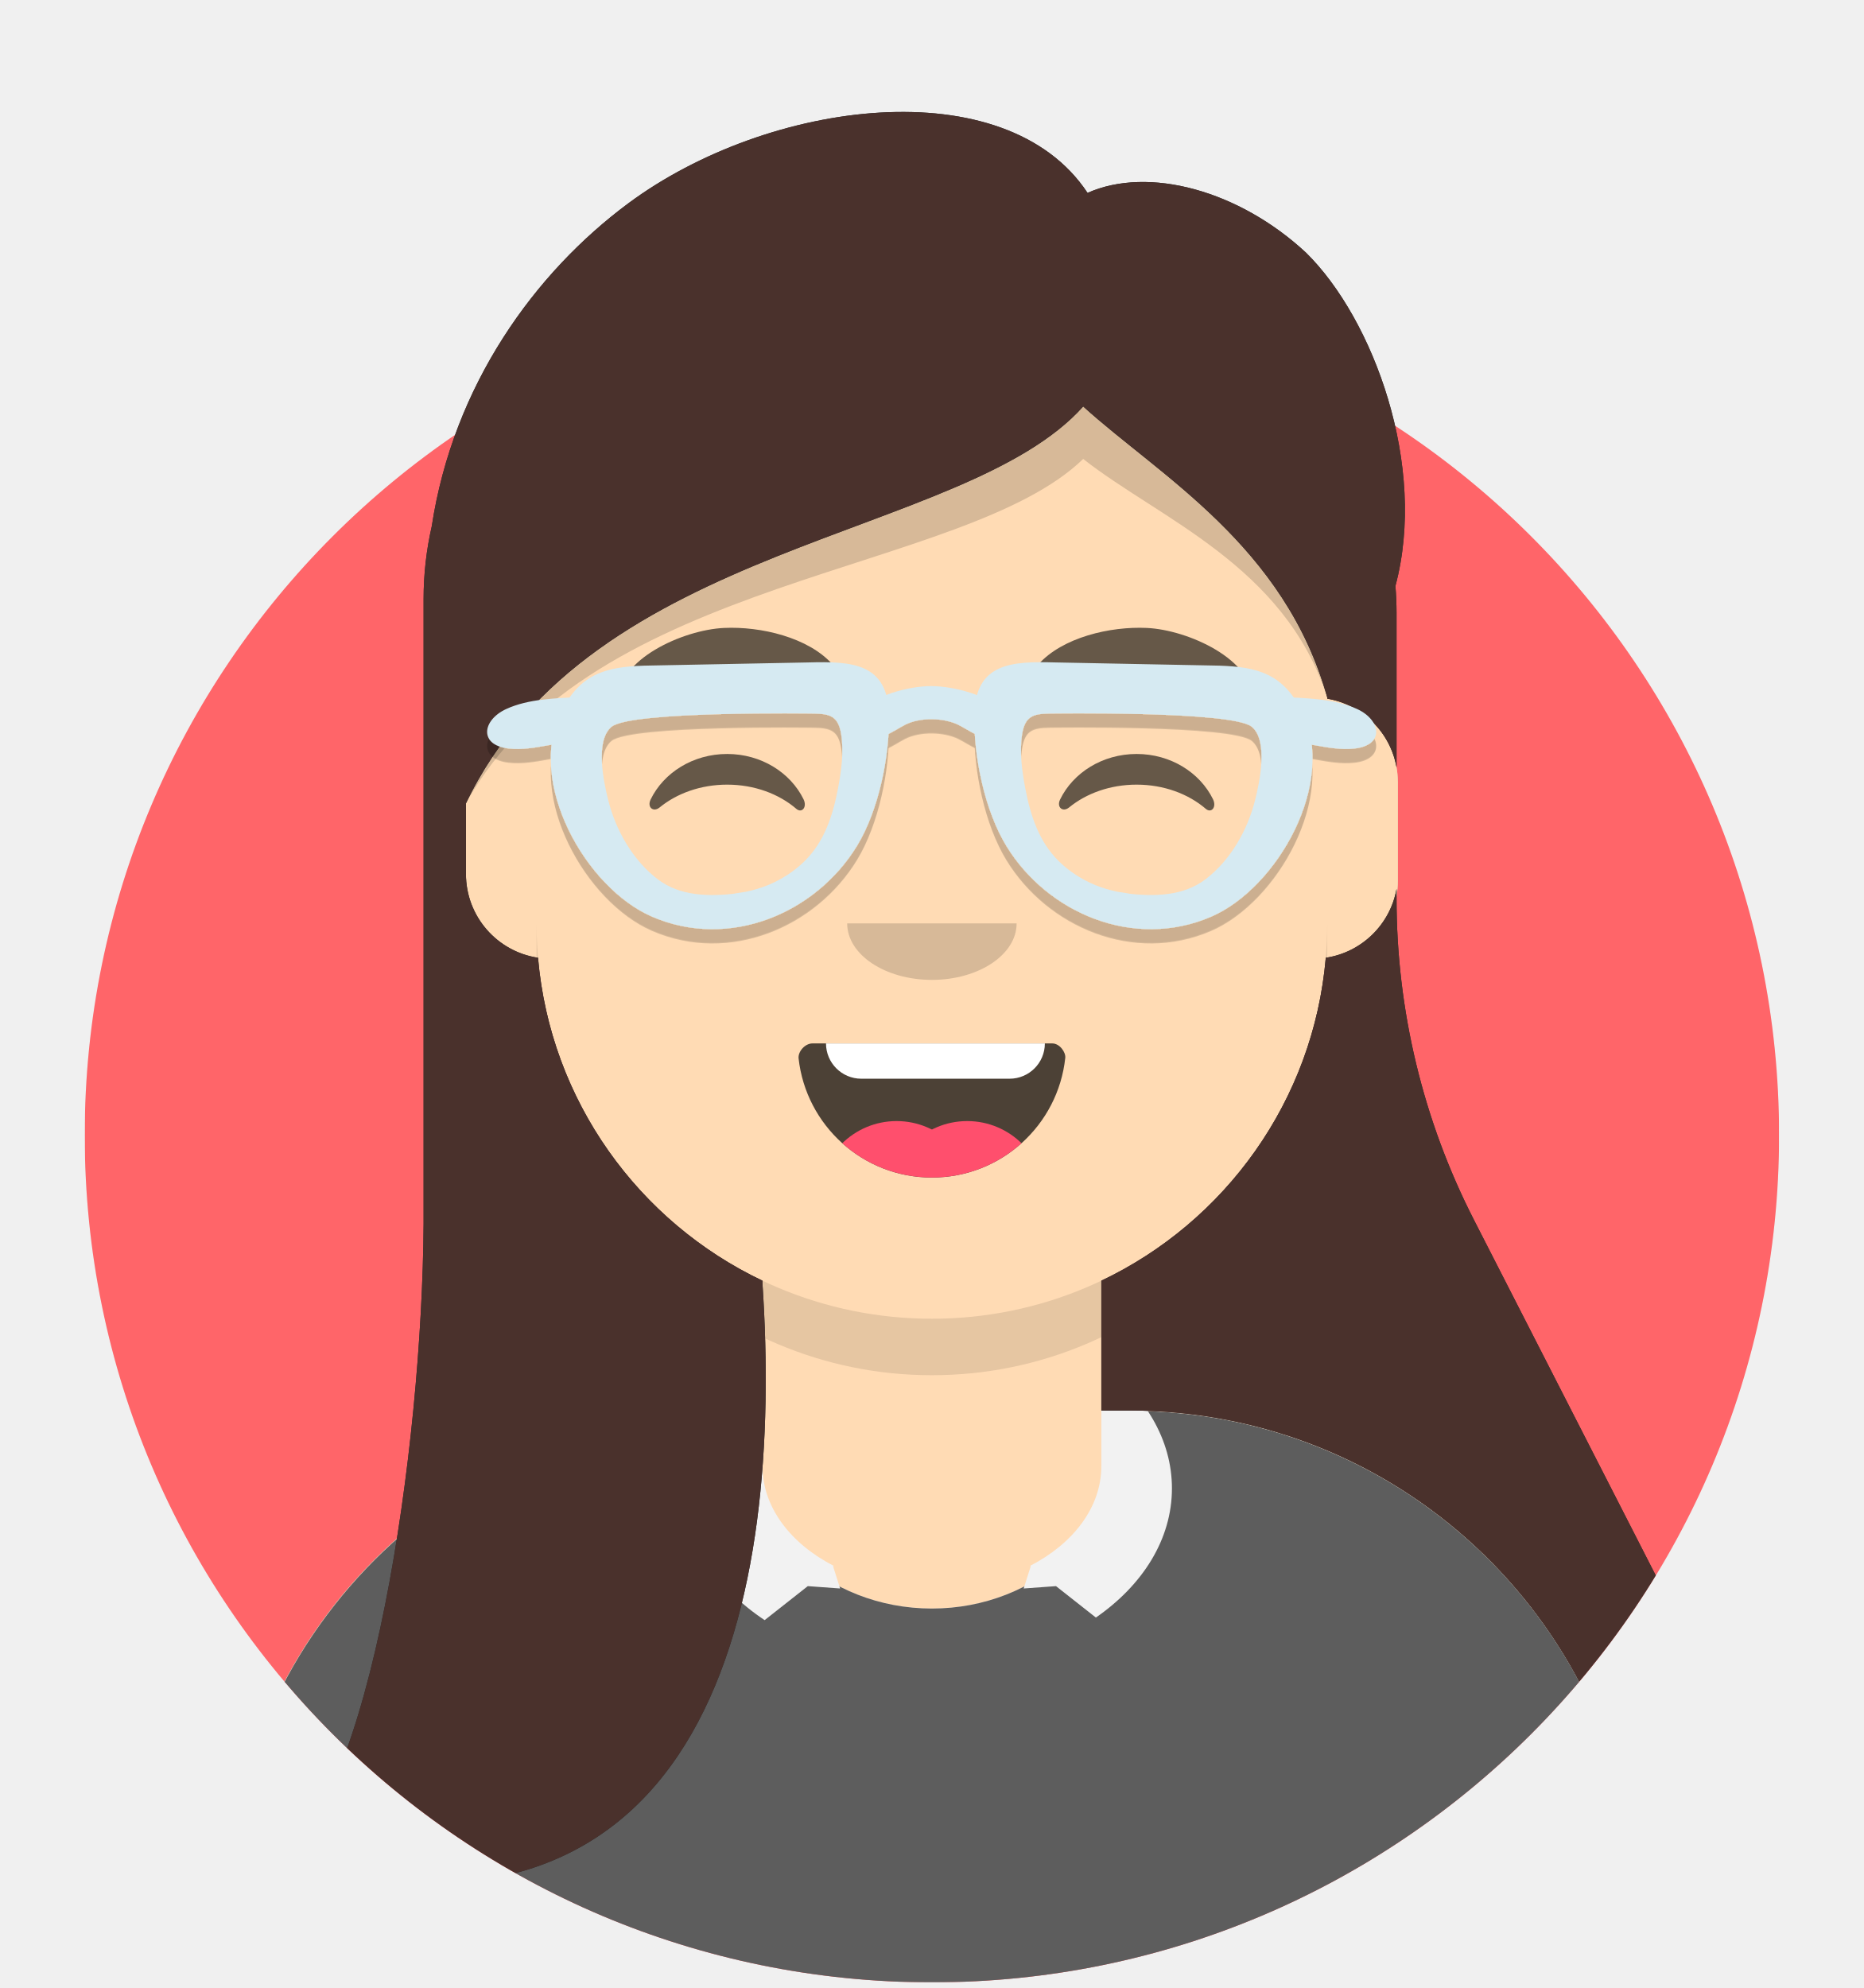
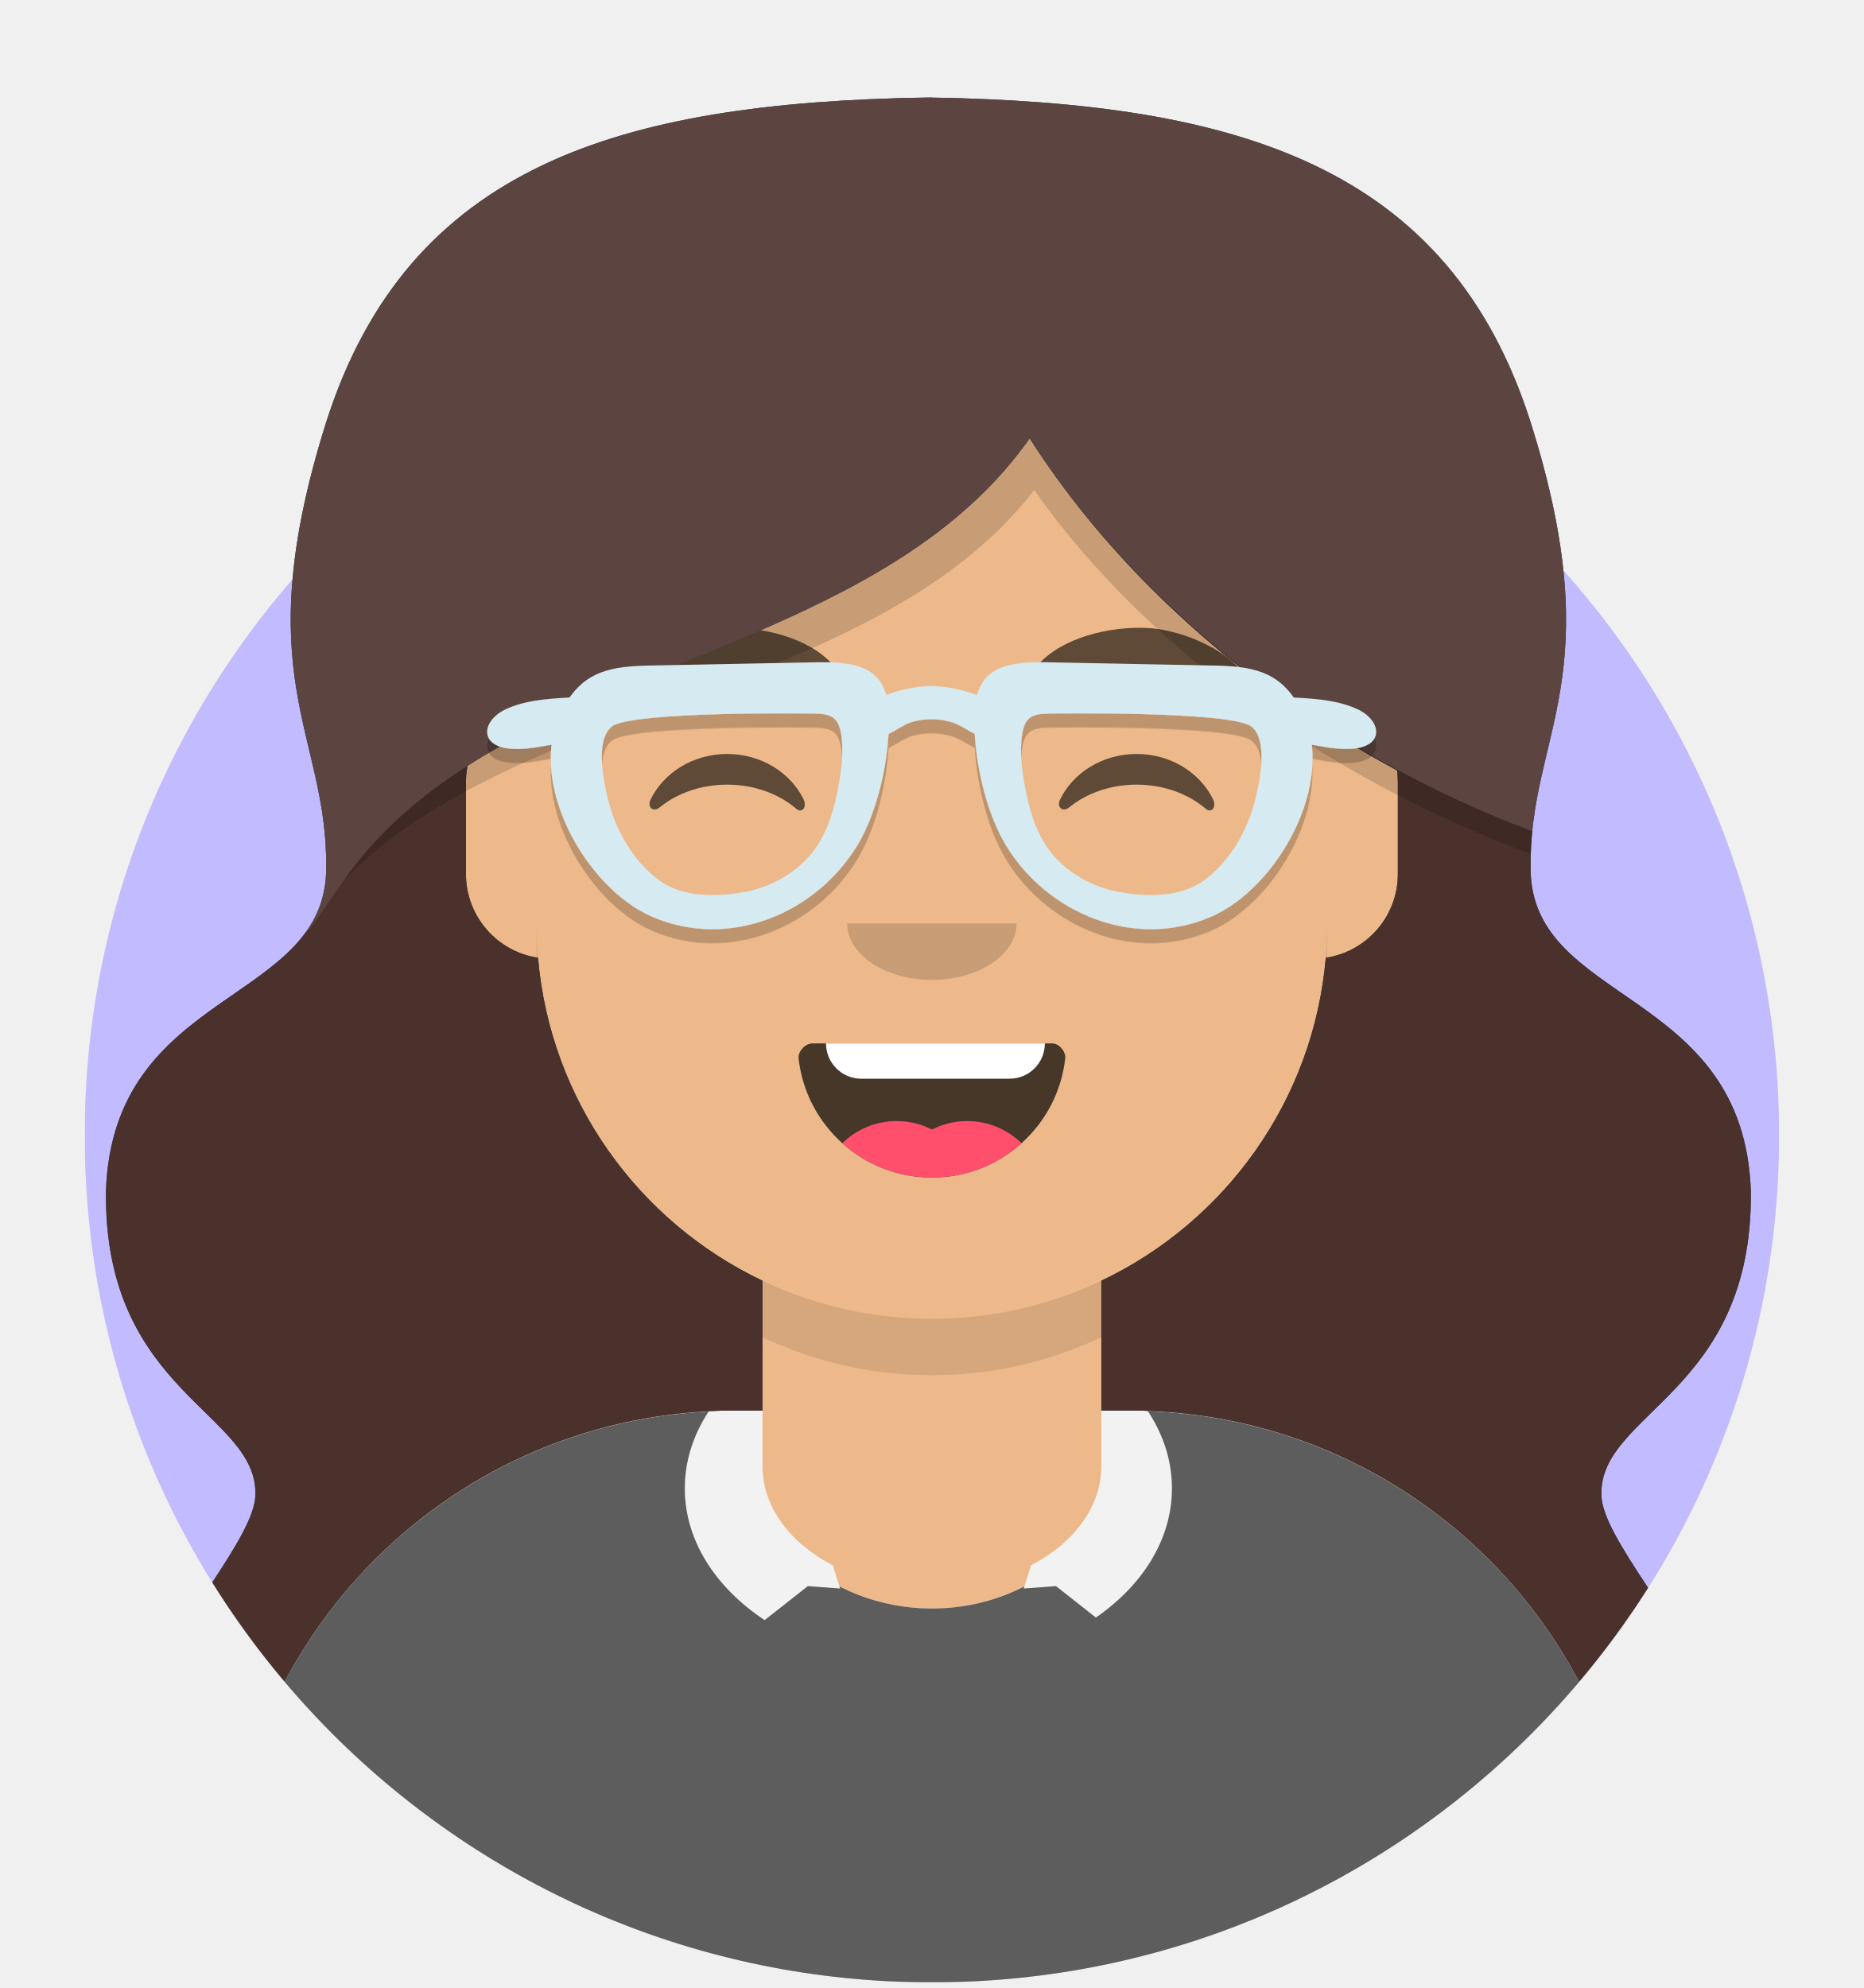
<svg xmlns="http://www.w3.org/2000/svg" xmlns:xlink="http://www.w3.org/1999/xlink" width="450px" height="480px" viewBox="0 0 264 280" version="1.1">
  <defs>
    <circle id="path-1" cx="120" cy="120" r="120" />
    <path d="M12,160 C12,226.274 65.726,280 132,280 C198.274,280 252,226.274 252,160 L264,160 L264,-1.42108547e-14 L-3.19744231e-14,-1.42108547e-14 L-3.19744231e-14,160 L12,160 Z" id="path-3" />
    <path d="M124,144.611 L124,163 L128,163 L128,163 C167.765,163 200,195.235 200,235 L200,244 L0,244 L0,235 C-4.86974701e-15,195.235 32.235,163 72,163 L72,163 L76,163 L76,144.611 C58.763,136.422 46.372,119.687 44.305,99.881 C38.48,99.058 34,94.052 34,88 L34,74 C34,68.054 38.325,63.118 44,62.166 L44,56 L44,56 C44,25.072 69.072,5.68137151e-15 100,0 L100,0 L100,0 C130.928,-5.68137151e-15 156,25.072 156,56 L156,62.166 C161.675,63.118 166,68.054 166,74 L166,88 C166,94.052 161.52,99.058 155.695,99.881 C153.628,119.687 141.237,136.422 124,144.611 Z" id="path-5" />
  </defs>
  <g id="avatarmaker" stroke="none" stroke-width="1" fill="none" fill-rule="evenodd">
    <g transform="translate(-825, -1100)" id="avatarmaker/Circle">
      <g transform="translate(825, 1100)">
        <g id="Circle" stroke-width="1" fill-rule="evenodd" transform="translate(12, 40)">
          <mask id="mask-2" fill="white">
            <use xlink:href="#path-1" />
          </mask>
          <use id="Circle-Background" fill="#E6E6E6" xlink:href="#path-1" />
-           <g id="ColorPaletteBlue01" mask="url(#mask-2)" fill="#dedede" style="fill: rgb(255, 101, 105);">
+           <g id="ColorPaletteBlue01" mask="url(#mask-2)" fill="#c2bbff">
            <rect id="🖍Color" x="0" y="0" width="240" height="240" />
          </g>
        </g>
        <mask id="mask-4" fill="white">
          <use xlink:href="#path-3" />
        </mask>
        <g id="Mask" />
        <g id="avatarmaker" stroke-width="1" fill-rule="evenodd" mask="url(#mask-4)">
          <g id="Body" transform="translate(32, 36)">
            <mask id="mask-6" fill="white">
              <use xlink:href="#path-5" />
            </mask>
            <use fill="#D0C6AC" xlink:href="#path-5" />
-             <g id="Skin/👶🏽-03-Brown" mask="url(#mask-6)" fill="#FFDBB4">
+             <g id="Skin/👶🏽-03-Brown" mask="url(#mask-6)" fill="#EDB98A">
              <g transform="translate(-32, 0)" id="Color">
                <rect x="0" y="0" width="264" height="244" />
              </g>
            </g>
            <path d="M156,79 L156,102 C156,132.928 130.928,158 100,158 C69.072,158 44,132.928 44,102 L44,79 L44,94 C44,124.928 69.072,150 100,150 C130.928,150 156,124.928 156,94 L156,79 Z" id="Neck-Shadow" fill-opacity="0.1" fill="#000000" mask="url(#mask-6)" />
          </g>
          <g id="Clothing/Collar-+-Sweater" transform="translate(0, 170)">
            <defs>
-               <path d="M105.192,29.052 L104,29.052 L104,29.052 C64.235,29.052 32,61.287 32,101.052 L32,110 L232,110 L232,101.052 C232,61.287 199.765,29.052 160,29.052 L160,29.052 L158.808,29.052 C158.935,30.035 159,31.036 159,32.052 C159,45.859 146.912,57.052 132,57.052 C117.088,57.052 105,45.859 105,32.052 C105,31.036 105.065,30.035 105.192,29.052 Z" id="react-path-264" />
+               <path d="M105.192,29.052 L104,29.052 L104,29.052 C64.235,29.052 32,61.287 32,101.052 L32,110 L232,110 L232,101.052 C232,61.287 199.765,29.052 160,29.052 L160,29.052 L158.808,29.052 C158.935,30.035 159,31.036 159,32.052 C159,45.859 146.912,57.052 132,57.052 C117.088,57.052 105,45.859 105,32.052 C105,31.036 105.065,30.035 105.192,29.052 Z" id="react-path-921" />
            </defs>
-             <mask id="react-mask-265" fill="white">
-               <use xlink:href="#react-path-264" />
+             <mask id="react-mask-922" fill="white">
+               <use xlink:href="#react-path-921" />
            </mask>
-             <use id="Clothes" fill="#E6E6E6" fill-rule="evenodd" xlink:href="#react-path-264" />
-             <g id="Color/Palette/Gray-01" mask="url(#react-mask-265)" fill-rule="evenodd" fill="#5d5d5d">
+             <use id="Clothes" fill="#E6E6E6" fill-rule="evenodd" xlink:href="#react-path-921" />
+             <g id="Color/Palette/Gray-01" mask="url(#react-mask-922)" fill-rule="evenodd" fill="#5d5d5d">
              <rect id="🖍Color" x="0" y="0" width="264" height="110" />
            </g>
            <path d="M156,22.279 C162.182,26.835 166,33.106 166,40.028 C166,47.233 161.863,53.733 155.229,58.327 L149.579,53.876 L145,54.208 L146,51.057 L145.922,50.996 C152.022,47.853 156,42.7 156,36.877 L156,22.279 Z M108,21.571 C101.233,26.174 97,32.74 97,40.028 C97,47.426 101.362,54.08 108.308,58.692 L114.421,53.876 L119,54.208 L118,51.057 L118.078,50.996 C111.978,47.853 108,42.7 108,36.877 L108,21.571 Z" id="Collar" fill="#F2F2F2" fill-rule="evenodd" />
          </g>
          <g id="Face" transform="translate(76, 82)" fill="#000000">
            <g id="Mouth/Smile" transform="translate(2, 52)">
              <defs>
-                 <path d="M35.118,15.128 C36.176,24.62 44.226,32 54,32 C63.804,32 71.874,24.574 72.892,15.04 C72.974,14.273 72.117,13 71.043,13 C56.149,13 44.738,13 37.087,13 C36.007,13 35.012,14.178 35.118,15.128 Z" id="react-path-266" />
+                 <path d="M35.118,15.128 C36.176,24.62 44.226,32 54,32 C63.804,32 71.874,24.574 72.892,15.04 C72.974,14.273 72.117,13 71.043,13 C56.149,13 44.738,13 37.087,13 C36.007,13 35.012,14.178 35.118,15.128 Z" id="react-path-836" />
              </defs>
-               <mask id="react-mask-267" fill="white">
-                 <use xlink:href="#react-path-266" />
+               <mask id="react-mask-837" fill="white">
+                 <use xlink:href="#react-path-836" />
              </mask>
-               <use id="Mouth" fill-opacity="0.7" fill="#000000" fill-rule="evenodd" xlink:href="#react-path-266" />
-               <rect id="Teeth" fill="#FFFFFF" fill-rule="evenodd" mask="url(#react-mask-267)" x="39" y="2" width="31" height="16" rx="5" />
-               <g id="Tongue" stroke-width="1" fill-rule="evenodd" mask="url(#react-mask-267)" fill="#FF4F6D">
+               <use id="Mouth" fill-opacity="0.7" fill="#000000" fill-rule="evenodd" xlink:href="#react-path-836" />
+               <rect id="Teeth" fill="#FFFFFF" fill-rule="evenodd" mask="url(#react-mask-837)" x="39" y="2" width="31" height="16" rx="5" />
+               <g id="Tongue" stroke-width="1" fill-rule="evenodd" mask="url(#react-mask-837)" fill="#FF4F6D">
                <g transform="translate(38, 24)">
                  <circle cx="11" cy="11" r="11" />
                  <circle cx="21" cy="11" r="11" />
                </g>
              </g>
            </g>
            <g id="Nose/Default" transform="translate(28, 40)" fill-opacity="0.16">
              <path d="M16,8 C16,12.418 21.373,16 28,16 L28,16 C34.627,16 40,12.418 40,8" id="Nose" />
            </g>
            <g id="Eyes/Happy-😁" transform="translate(0, 8)" fill-opacity="0.6">
              <path d="M16.16,22.447 C18.007,18.649 22.164,16 26.998,16 C31.814,16 35.959,18.63 37.815,22.407 C38.367,23.529 37.582,24.447 36.791,23.767 C34.34,21.66 30.859,20.344 26.998,20.344 C23.257,20.344 19.874,21.579 17.438,23.572 C16.547,24.3 15.62,23.558 16.16,22.447 Z" id="Squint" />
              <path d="M74.16,22.447 C76.007,18.649 80.164,16 84.998,16 C89.814,16 93.959,18.63 95.815,22.407 C96.367,23.529 95.582,24.447 94.791,23.767 C92.34,21.66 88.859,20.344 84.998,20.344 C81.257,20.344 77.874,21.579 75.438,23.572 C74.547,24.3 73.62,23.558 74.16,22.447 Z" id="Squint" />
            </g>
            <g id="Eyebrow/Natural/Default-Natural" fill-opacity="0.6">
              <path d="M26.039,6.21 C20.278,6.983 11.293,12.005 12.044,17.818 C12.069,18.008 12.357,18.067 12.481,17.908 C14.967,14.72 34.193,10.037 41.194,11.015 C41.835,11.104 42.258,10.443 41.821,10.03 C38.077,6.495 31.2,5.512 26.039,6.21" id="Eyebrow" transform="translate(27, 12) rotate(5) translate(-27, -12) " />
              <path d="M85.039,6.21 C79.278,6.983 70.293,12.005 71.044,17.818 C71.069,18.008 71.357,18.067 71.481,17.908 C73.967,14.72 93.193,10.037 100.194,11.015 C100.835,11.104 101.258,10.443 100.821,10.03 C97.077,6.495 90.2,5.512 85.039,6.21" id="Eyebrow" transform="translate(86, 12) scale(-1, 1) rotate(5) translate(-86, -12) " />
            </g>
          </g>
          <g id="Top" stroke-width="1" fill-rule="evenodd">
            <defs>
-               <rect id="react-path-174" x="0" y="0" width="264" height="280" />
-               <path d="M21,157.541 L21,69.046 C21,65.514 21.398,62.075 22.152,58.771 C25.205,38.731 36.775,22.811 50,13 C69.905,-1.76 103.442,-6.018 115.047,11.522 C123.698,7.681 136.519,11.182 146,20 C155.565,29.415 163.2,50.197 158.657,67.204 C158.762,68.469 158.815,69.749 158.815,71.041 L158.815,92.892 C157.934,87.918 153.989,84.003 149,83.166 L149,83 C142.964,61.464 125.23,51.58 114.43,41.777 C97.535,60.673 44.823,60.74 27,98 L27,108 C27,114.019 31.431,119.002 37.209,119.867 C38.952,140.115 51.469,157.283 69,165.611 L69,166 C71.93,209.855 62.358,264.797 0,248 C13.606,240.038 20.808,189.056 21,157.541 Z M117,165.611 C134.531,157.283 147.048,140.115 148.791,119.867 C153.879,119.106 157.922,115.151 158.815,110.108 L158.815,111.47 L158.815,111.47 C158.815,127.299 162.573,142.901 169.778,156.994 L196.727,209.701 C203.69,223.32 201.646,239.174 192.791,250.469 C189.966,213.289 158.903,184 121,184 L121,184 L117,184 L117,165.611 Z" id="react-path-175" />
-               <path d="M65.18,77.737 C67.363,76.105 80.407,75.479 82.758,74.089 C83.492,73.655 84.061,73.216 84.5,72.78 C84.939,73.216 85.509,73.655 86.242,74.089 C88.593,75.479 101.637,76.105 103.82,77.737 C106.03,79.391 107.644,83.185 107.467,86.151 C107.255,89.71 103.361,98.203 93.672,99.181 C91.558,96.828 88.237,95.31 84.5,95.31 C80.763,95.31 77.442,96.828 75.328,99.181 C65.639,98.203 61.745,89.71 61.533,86.151 C61.357,83.185 62.97,79.391 65.18,77.737 M103.142,94.906 C103.143,94.906 103.145,94.905 103.146,94.905 C103.144,94.905 103.143,94.906 103.142,94.906 M65.845,94.901 C65.849,94.903 65.857,94.906 65.862,94.908 C65.857,94.906 65.851,94.903 65.845,94.901 M144.863,55.985 C144.474,50.03 143.278,44.152 142.234,38.286 C141.953,36.707 140.424,26 139.735,26 C139.502,35.109 138.702,44.08 137.67,53.139 C137.361,55.848 137.038,58.556 136.825,61.274 C136.654,63.47 136.96,66.122 136.428,68.246 C135.749,70.952 132.348,73.478 129.703,74.411 C123.103,76.737 117.598,67.108 111.961,64.291 C104.643,60.635 92.064,59.764 84.582,64.53 C76.936,59.764 64.357,60.635 57.039,64.291 C51.402,67.108 45.897,76.737 39.297,74.411 C36.652,73.478 33.25,70.952 32.572,68.246 C32.04,66.122 32.346,63.47 32.175,61.274 C31.962,58.556 31.639,55.848 31.33,53.139 C30.298,44.08 29.497,35.109 29.265,26 C28.576,26 27.047,36.707 26.766,38.286 C25.722,44.152 24.526,50.03 24.138,55.985 C23.739,62.105 24.215,68.167 25.47,74.163 C26.069,77.028 26.769,79.876 27.519,82.704 C28.353,85.847 27.199,91.966 27.572,95.192 C28.279,101.296 31.154,113.2 34.383,118.451 C35.944,120.989 37.773,122.574 39.816,124.619 C41.783,126.588 42.604,129.64 44.726,131.737 C48.682,135.645 54.446,137.971 60.366,138.543 C65.677,143.05 74.506,146 84.5,146 C94.495,146 103.323,143.05 108.635,138.543 C114.554,137.971 120.318,135.645 124.274,131.737 C126.396,129.64 127.217,126.588 129.184,124.619 C131.226,122.574 133.056,120.989 134.617,118.451 C137.846,113.2 140.721,101.296 141.428,95.192 C141.801,91.966 140.647,85.847 141.481,82.704 C142.232,79.876 142.931,77.028 143.531,74.163 C144.785,68.167 145.261,62.105 144.863,55.985 Z" id="react-path-176" />
+               <rect id="react-path-886" x="0" y="0" width="264" height="280" />
+               <path d="M222.385,182.806 C217.011,188.518 211.648,192.128 211.831,198 C212.148,209.889 255.439,245.051 217,267 L16.005,267 C-22.434,245.051 20.857,209.889 21.174,198 C21.357,192.128 15.994,188.518 10.62,182.806 C5.247,177.094 -0.137,169.28 0.003,155 C0.944,125.972 31.372,128.588 31.203,109 C31.372,89.999 19.814,82.161 31.203,46 C42.84,9.539 72.917,0.768 116.003,0.016 L116.003,0 C116.17,0.002 116.336,0.005 116.503,0.008 C116.669,0.005 116.836,0.002 117.003,0 L117.003,0.016 C160.089,0.768 190.166,9.539 201.803,46 C213.191,82.161 201.634,89.999 201.803,109 C201.634,128.588 232.061,125.972 233.003,155 C233.143,169.28 227.758,177.094 222.385,182.806 Z M182.884,95.325 C161.364,83.737 142.89,67.144 130.846,48.302 C112.764,73.924 76.53,78.535 51.224,94.68 C51.077,95.431 51,96.206 51,97 L51,110 C51,116.019 55.431,121.002 61.209,121.867 C62.952,142.115 75.469,159.283 93,167.611 L93,186 L89,186 L89,186 C49.235,186 17,218.235 17,258 L17,267 L217,267 L217,258 C217,218.235 184.765,186 145,186 L141,186 L141,167.611 C158.531,159.283 171.048,142.115 172.791,121.867 C178.569,121.002 183,116.019 183,110 L183,97 C183,96.432 182.96,95.872 182.884,95.325 Z" id="react-path-887" />
+               <path d="M222.385,182.806 C217.011,188.518 211.648,192.128 211.831,198 C212.148,209.889 255.439,245.051 217,267 L16.005,267 C-22.434,245.051 20.857,209.889 21.174,198 C21.357,192.128 15.994,188.518 10.62,182.806 C5.247,177.094 -0.137,169.28 0.003,155 C0.944,125.972 31.372,128.588 31.203,109 C31.372,89.999 19.814,82.161 31.203,46 C42.84,9.539 72.917,0.768 116.003,0.016 L116.003,0 C116.17,0.002 116.336,0.005 116.503,0.008 C116.669,0.005 116.836,0.002 117.003,0 L117.003,0.016 C160.089,0.768 190.166,9.539 201.803,46 C213.191,82.161 201.634,89.999 201.803,109 C201.634,128.588 232.061,125.972 233.003,155 C233.143,169.28 227.758,177.094 222.385,182.806 Z M93,186 L89,186 L89,186 C49.235,186 17,218.235 17,258 L17,267 L217,267 L217,258 C217,218.235 184.765,186 145,186 L141,186 L141,140 L93,140 L93,186 Z" id="react-path-888" />
            </defs>
-             <mask id="react-mask-172" fill="white">
-               <use xlink:href="#react-path-174" />
+             <mask id="react-mask-884" fill="white">
+               <use xlink:href="#react-path-886" />
            </mask>
            <g id="Mask" />
-             <g id="Top/Long-Hair/Straight" mask="url(#react-mask-172)">
+             <g id="Top/Long-Hair/Big-Hair" mask="url(#react-mask-884)">
              <g transform="translate(-1, 0)">
-                 <g id="Hair" stroke-width="1" fill="none" fill-rule="evenodd" transform="translate(40, 15)">
-                   <mask id="react-mask-173" fill="white">
-                     <use xlink:href="#react-path-175" />
+                 <g id="Hair" stroke-width="1" fill="none" fill-rule="evenodd" transform="translate(16, 13)">
+                   <mask id="react-mask-885" fill="white">
+                     <use xlink:href="#react-path-887" />
                  </mask>
-                   <use fill="#272C2E" xlink:href="#react-path-175" />
-                   <g id="Skin/👶🏽-03-Brown" mask="url(#react-mask-173)" fill="#4A312C">
+                   <use fill="#314756" xlink:href="#react-path-887" />
+                   <g id="Skin/👶🏽-03-Brown" mask="url(#react-mask-885)" fill="#4A312C">
                    <g transform="translate(0, 0) " id="Color">
                      <rect x="0" y="0" width="264" height="280" />
                    </g>
                  </g>
                </g>
-                 <path d="M67,113 C84.823,80.665 137.535,80.607 154.43,64.208 C165.208,72.698 182.892,79.267 188.963,97.869 C182.892,76.424 165.208,66.56 154.43,56.777 C137.535,75.673 84.823,75.74 67,113 Z" id="Shadow" fill-opacity="0.16" fill="#000000" fill-rule="evenodd" />
+                 <g id="Shadow" stroke-width="1" fill="none" fill-rule="evenodd" transform="translate(16, 13)">
+                   <mask id="react-mask-883" fill="white">
+                     <use xlink:href="#react-path-888" />
+                   </mask>
+                   <g id="Shape" />
+                   <path d="M30.099,115.057 C27.725,118.083 24.53,122.528 24.362,122.194 C26.235,119.811 27.375,117.012 27.341,113.436 C27.518,95.335 15.437,87.867 27.341,53.419 C28.01,51.509 29.107,49.704 30.586,48.005 C20.243,82.459 31.369,90.356 31.203,109 C31.222,111.295 30.822,113.285 30.099,115.057 Z M202.419,48.005 C203.898,49.704 204.996,51.509 205.664,53.419 C215.822,82.813 208.516,92.563 206.264,106.036 C205.964,106.841 206.195,107.79 205.88,108.603 C175.207,98.145 147.59,78.56 131.495,55.612 C108.711,85.036 58.354,85.373 33.674,110.936 C34.061,110.392 34.428,109.885 34.758,109.446 C57.294,79.527 108.247,80.324 130.846,48.302 C146.244,72.39 172.664,92.95 202.009,103.927 C202.31,103.073 202.09,102.077 202.376,101.233 C204.484,87.4 211.215,77.307 202.419,48.005 Z" id="Shadow-Mask" fill-opacity="0.16" fill="#000000" mask="url(#react-mask-883)" />
+                 </g>
+                 <path d="M50.758,122.446 C73.294,92.527 124.247,93.324 146.846,61.302 C162.244,85.39 188.664,105.95 218.009,116.927 C218.31,116.073 218.09,115.077 218.376,114.233 C220.531,100.089 227.52,89.855 217.803,59 C206.166,22.539 176.089,13.768 133.003,13.016 C132.336,13.005 132.17,13.002 132.003,13 C88.917,13.768 58.84,22.539 47.203,59 C35.814,95.161 47.372,102.999 47.203,122 C47.235,125.753 46.144,128.691 44.353,131.193 C44.536,131.595 48.506,125.437 50.758,122.446 Z" id="Light" fill-opacity="0.1" fill="#FFFFFF" fill-rule="evenodd" />
                <g id="Top/_Resources/Prescription-01" fill="none" transform="translate(62, 85)" stroke-width="1">
                  <defs>
-                     <filter x="-0.8%" y="-2.4%" width="101.5%" height="109.8%" filterUnits="objectBoundingBox" id="react-filter-268">
+                     <filter x="-0.8%" y="-2.4%" width="101.5%" height="109.8%" filterUnits="objectBoundingBox" id="react-filter-892">
                      <feOffset dx="0" dy="2" in="SourceAlpha" result="shadowOffsetOuter1" />
                      <feColorMatrix values="0 0 0 0 0   0 0 0 0 0   0 0 0 0 0  0 0 0 0.2 0" type="matrix" in="shadowOffsetOuter1" result="shadowMatrixOuter1" />
                      <feMerge>
                        <feMergeNode in="shadowMatrixOuter1" />
                        <feMergeNode in="SourceGraphic" />
                      </feMerge>
                    </filter>
                  </defs>
-                   <g id="Glasses" filter="url(#react-filter-268)" transform="translate(8, 8)" fill="#D6EAF2">
+                   <g id="Glasses" filter="url(#react-filter-892)" transform="translate(8, 8)" fill="#D6EAF2">
                    <path d="M46.249,7.275 C48.621,7.298 49.742,7.692 50.146,10.165 C50.555,12.671 50.157,15.487 49.685,17.955 C48.965,21.723 47.767,25.415 44.978,28.169 C43.508,29.619 41.717,30.775 39.811,31.564 C38.799,31.983 37.73,32.286 36.661,32.516 C36.349,32.583 33.682,32.95 35.318,32.764 C31.501,33.199 27.36,33.182 24.172,30.753 C20.64,28.06 18.22,23.8 17.157,19.556 C16.534,17.073 15.226,11.134 17.616,9.149 C20.353,6.875 46.249,7.275 46.249,7.275 L46.249,7.275 Z M22.218,0.49 C16.777,0.678 13.147,1.634 10.463,7.069 C5.546,17.03 13.963,31.969 23.352,36.039 C34.329,40.799 46.592,35.532 52.396,26.006 C55.469,20.962 57.022,13.323 56.922,7.504 C56.795,0.076 51.607,-0.13 45.509,0.034 L22.218,0.49 Z" id="Frame-Stuff" />
                    <path d="M79.681,7.273 C77.309,7.295 76.188,7.689 75.784,10.163 C75.374,12.668 75.772,15.485 76.244,17.952 C76.965,21.72 78.163,25.412 80.952,28.166 C82.421,29.616 84.213,30.772 86.119,31.562 C87.131,31.981 88.2,32.284 89.268,32.513 C89.581,32.58 92.247,32.948 90.612,32.761 C94.429,33.197 98.57,33.179 101.757,30.75 C105.29,28.058 107.709,23.798 108.773,19.554 C109.396,17.071 110.703,11.132 108.314,9.147 C105.576,6.872 79.681,7.273 79.681,7.273 L79.681,7.273 Z M103.712,0.488 C109.152,0.675 112.783,1.632 115.466,7.067 C120.384,17.028 111.967,31.966 102.577,36.037 C91.6,40.797 79.338,35.529 73.534,26.004 C70.461,20.96 68.907,13.321 69.007,7.501 C69.135,0.074 74.323,-0.132 80.421,0.032 L103.712,0.488 Z" id="Frame-Stuff" />
                    <path d="M13.197,4.927 C9.785,5.118 5.886,5.164 2.69,6.639 C-0.695,8.201 -1.218,11.739 3.049,12.226 C4.971,12.446 6.895,12.083 8.787,11.745 C10.337,11.468 12.442,11.558 13.906,10.966 C16.636,9.862 16.46,4.74 13.197,4.927" id="Frame-Stuff" />
                    <path d="M112.735,4.927 C116.147,5.118 120.046,5.164 123.242,6.639 C126.626,8.201 127.149,11.739 122.882,12.226 C120.961,12.446 119.037,12.083 117.144,11.745 C115.595,11.468 113.49,11.558 112.025,10.966 C109.296,9.862 109.471,4.74 112.735,4.927" id="Frame-Stuff" />
                    <path d="M73.109,7.013 C71.163,4.713 66.091,3.385 62.891,3.385 C59.691,3.385 54.768,4.713 52.822,7.013 C51.841,8.172 51.807,9.724 53.508,10.451 C55.626,11.357 57.517,9.714 59.213,8.855 C61.381,7.757 64.712,7.877 66.719,8.855 C68.427,9.688 70.305,11.357 72.423,10.451 C74.124,9.724 74.091,8.172 73.109,7.013" id="Frame-Stuff" />
                  </g>
                </g>
              </g>
            </g>
          </g>
        </g>
      </g>
    </g>
  </g>
</svg>
